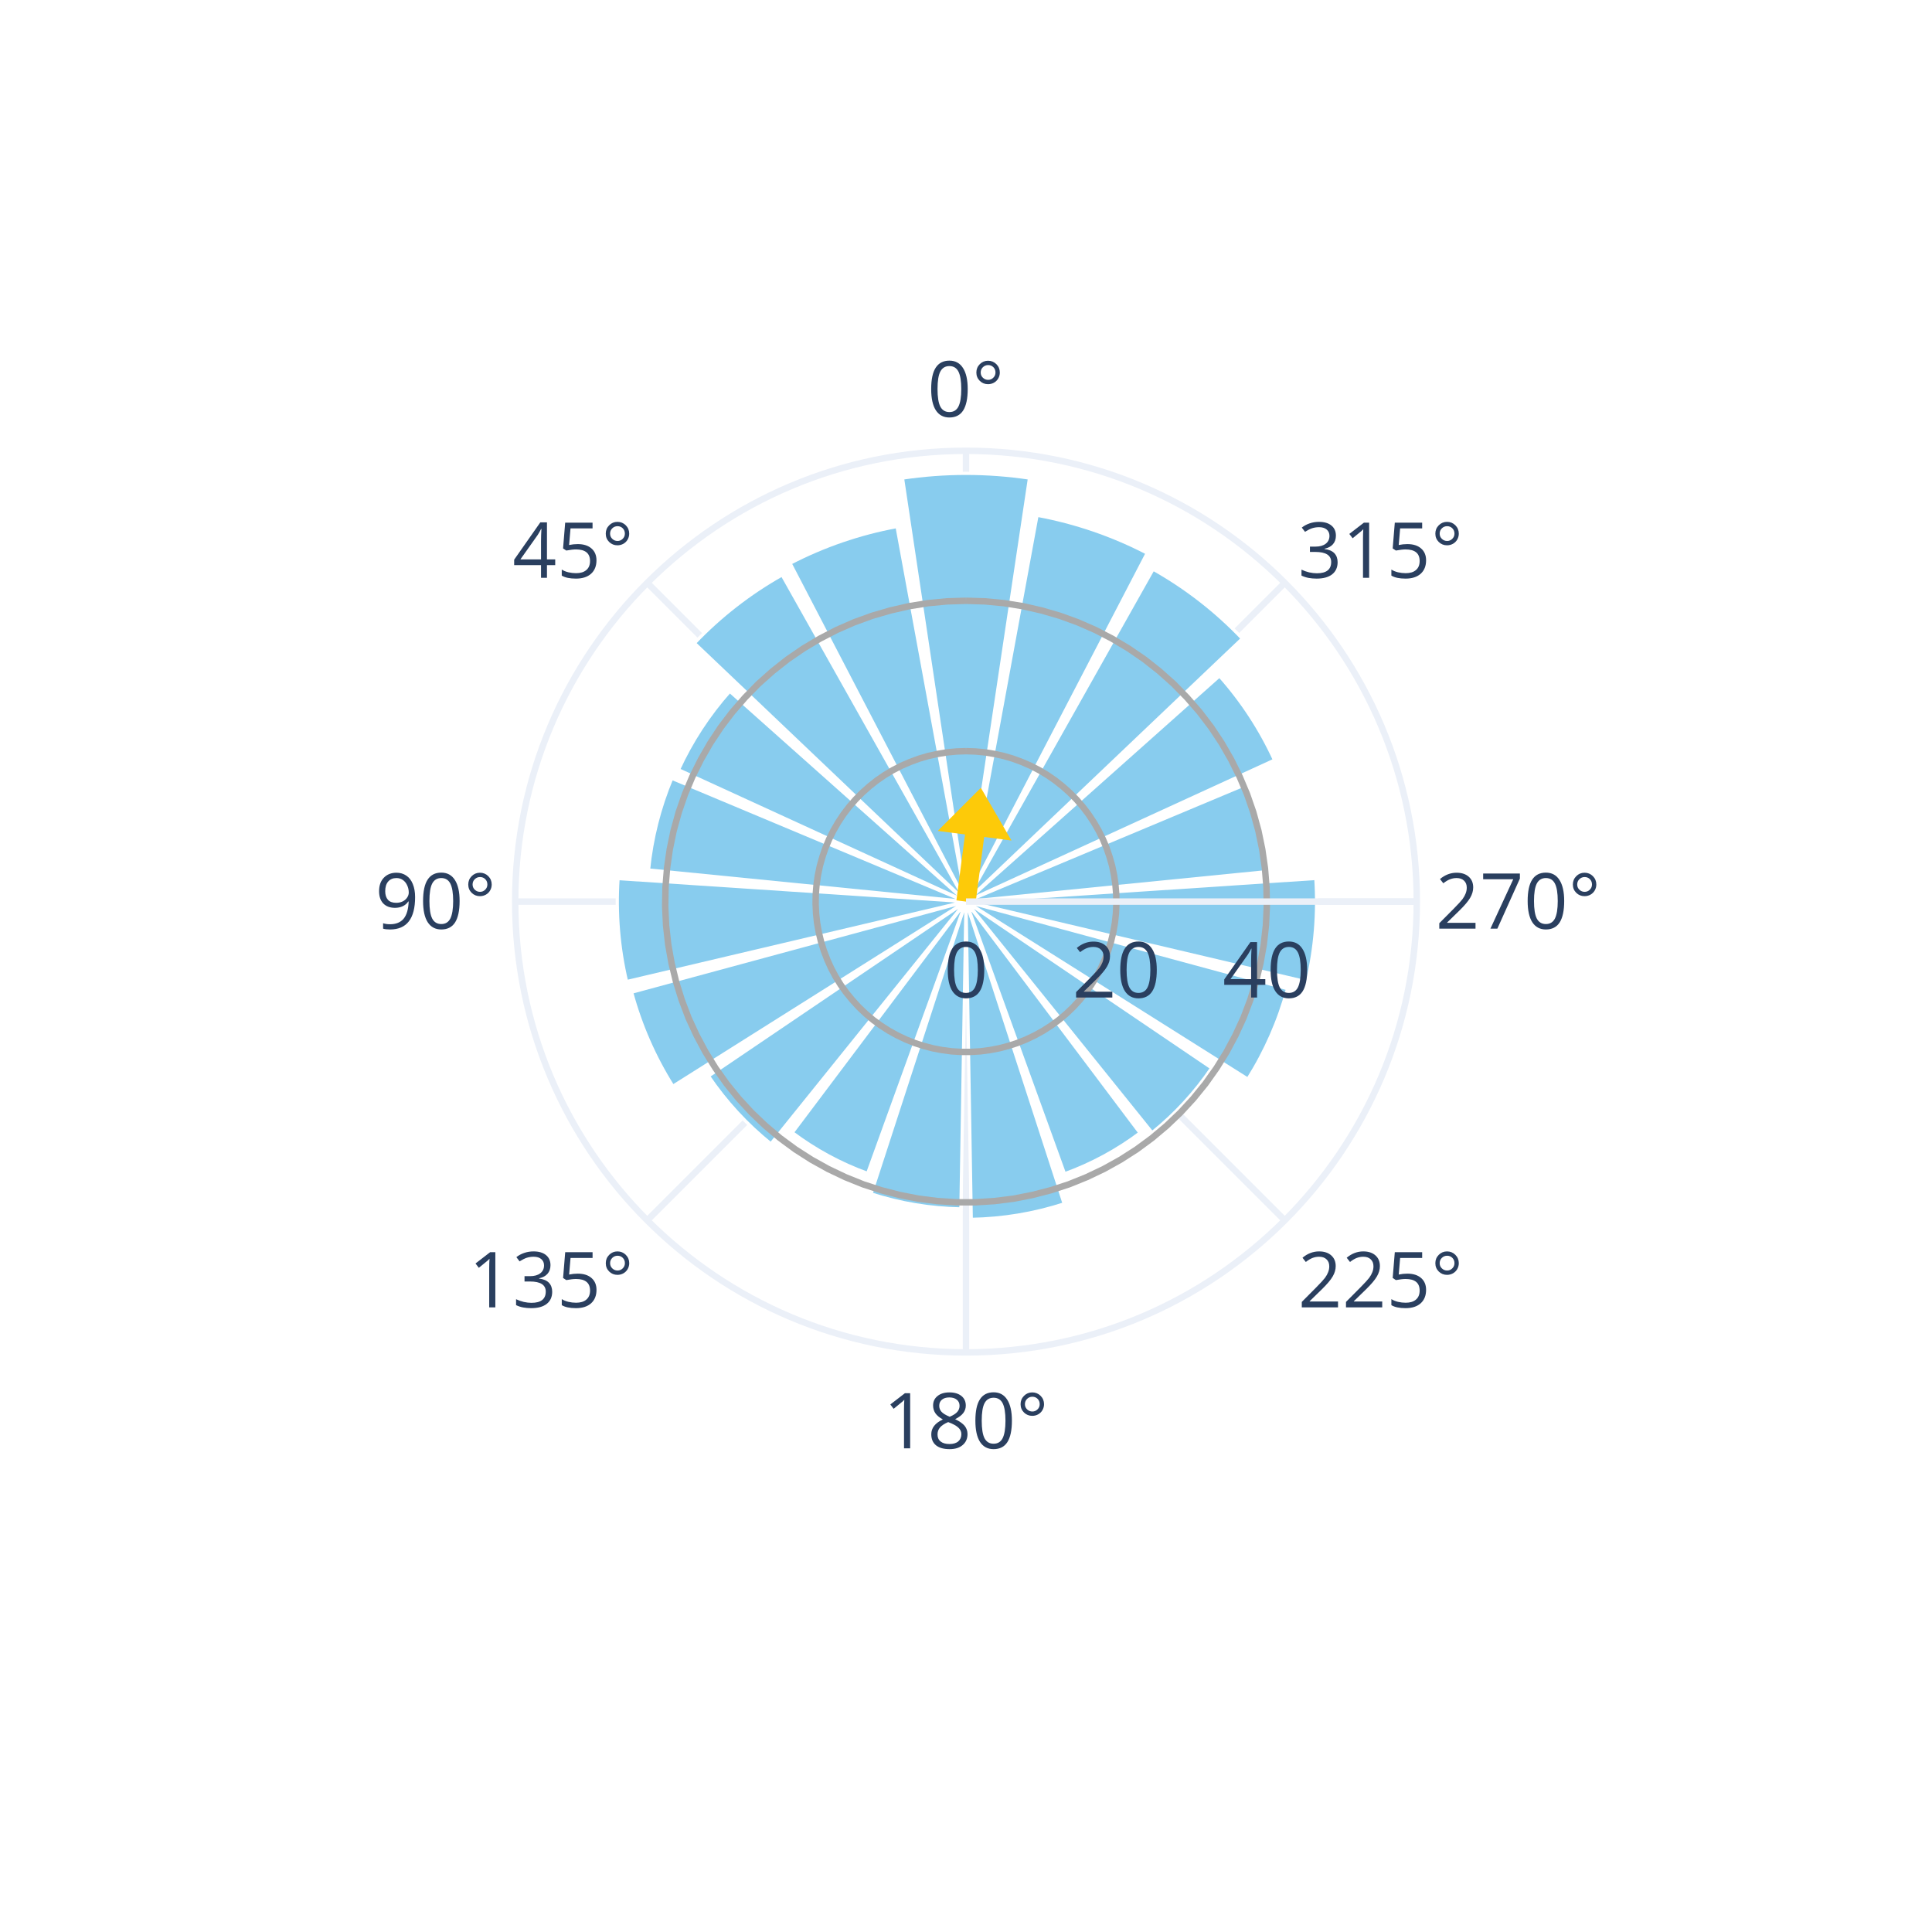
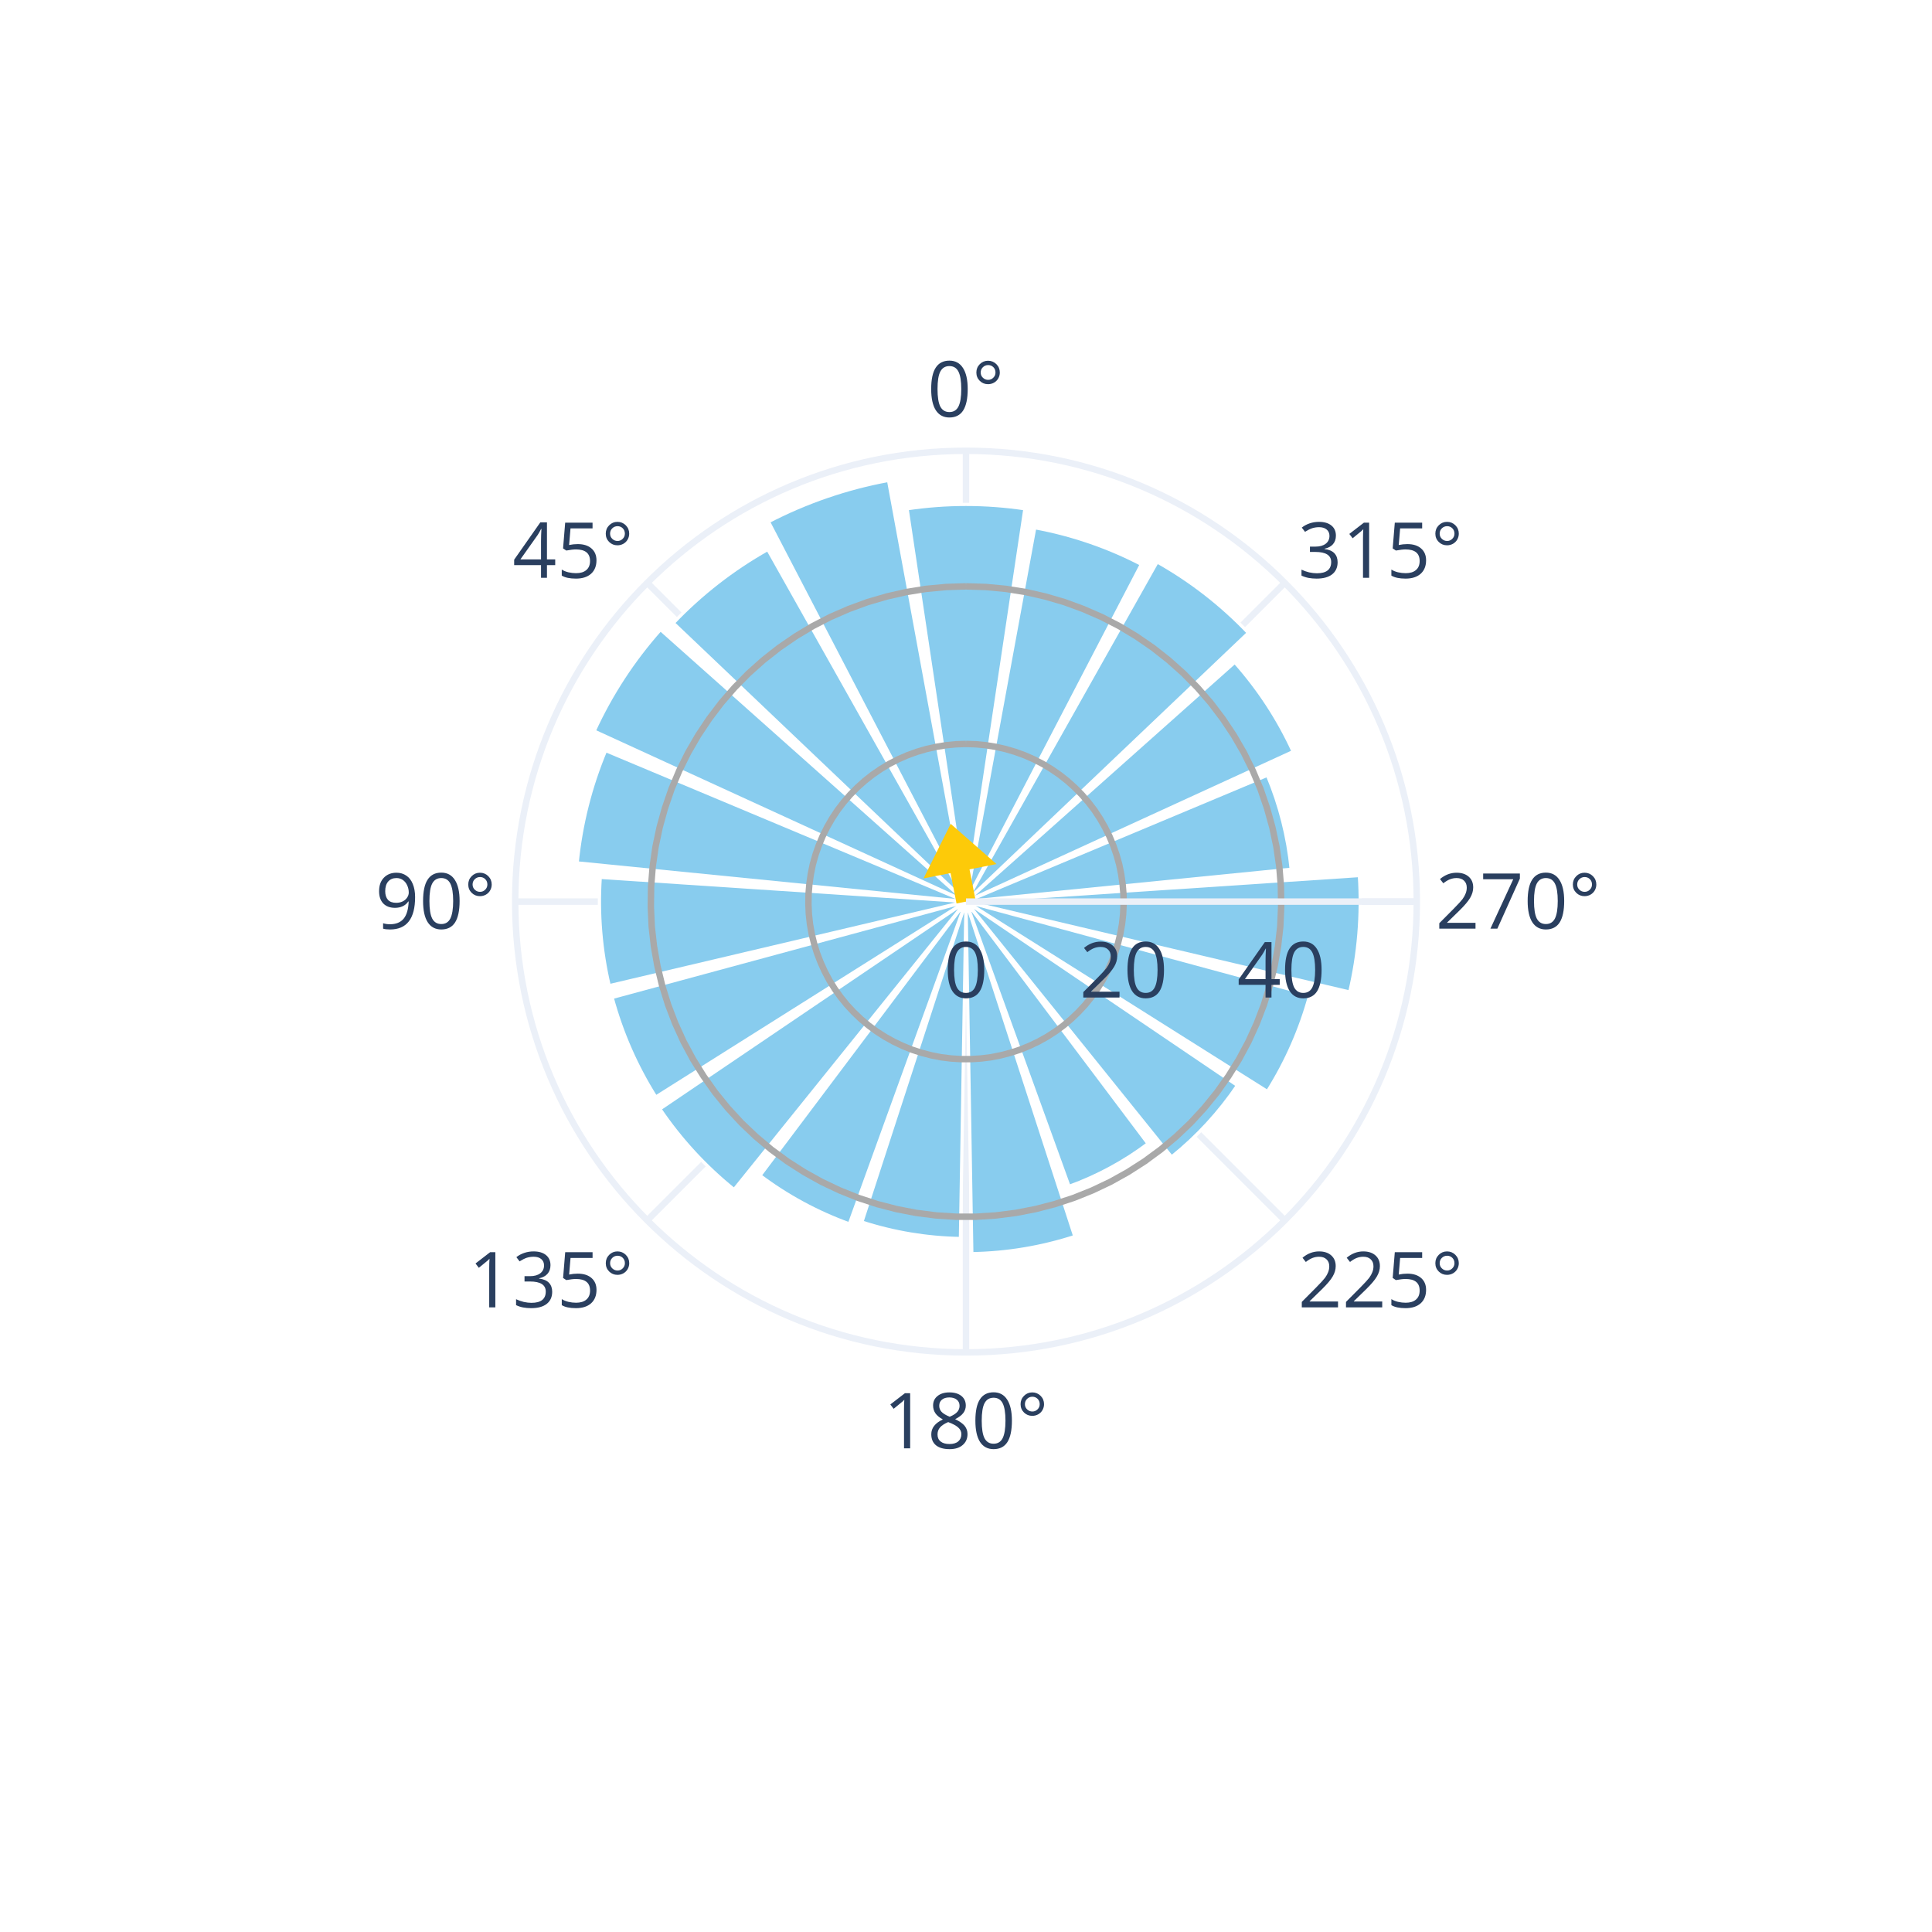
<svg xmlns="http://www.w3.org/2000/svg" class="main-svg" width="300" height="300" style="" viewBox="0 0 300 300">
  <rect x="0" y="0" width="300" height="300" style="fill: rgb(255, 255, 255); fill-opacity: 1;" />
-   <defs id="defs-cceb33">
+   <defs id="defs-6087e6">
    <g class="clips">
-       <clipPath id="clipcceb33polar-for-traces">
+       <clipPath id="clip6087e6polar-for-traces">
        <path d="M70,0A70,70 0,1,0 -70,-8.572527594031473e-15A70,70 0,1,0 70,1.7145055188062946e-14Z" transform="translate(70,70)" />
      </clipPath>
    </g>
    <g class="gradients" />
    <g class="patterns" />
  </defs>
  <g class="bglayer" />
  <g class="layer-below">
    <g class="imagelayer" />
    <g class="shapelayer" />
  </g>
  <g class="cartesianlayer" />
  <g class="polarlayer">
    <g class="polar">
      <g class="polarsublayer draglayer" />
      <g class="polarsublayer plotbg">
        <path d="M70,0A70,70 0,1,0 -70,-8.572527594031473e-15A70,70 0,1,0 70,1.7145055188062946e-14Z" transform="translate(150,140)" style="fill: rgb(255, 255, 255); fill-opacity: 1;" />
      </g>
      <g class="polarsublayer backplot">
        <g class="maplayer" />
      </g>
      <g class="polarsublayer angular-grid" style="fill: none;">
        <path class="angularaxisgrid" d="M150,140L150,70" style="stroke: rgb(235, 240, 248); stroke-opacity: 1; stroke-width: 1px;" />
        <path class="angularaxisgrid" d="M150,140L100.503,90.503" style="stroke: rgb(235, 240, 248); stroke-opacity: 1; stroke-width: 1px;" />
        <path class="angularaxisgrid" d="M150,140L80,140" style="stroke: rgb(235, 240, 248); stroke-opacity: 1; stroke-width: 1px;" />
        <path class="angularaxisgrid" d="M150,140L100.503,189.497" style="stroke: rgb(235, 240, 248); stroke-opacity: 1; stroke-width: 1px;" />
        <path class="angularaxisgrid" d="M150,140L150,210" style="stroke: rgb(235, 240, 248); stroke-opacity: 1; stroke-width: 1px;" />
        <path class="angularaxisgrid" d="M150,140L199.497,189.497" style="stroke: rgb(235, 240, 248); stroke-opacity: 1; stroke-width: 1px;" />
        <path class="angularaxisgrid" d="M150,140L220,140" style="stroke: rgb(235, 240, 248); stroke-opacity: 1; stroke-width: 1px;" />
        <path class="angularaxisgrid" d="M150,140L199.497,90.503" style="stroke: rgb(235, 240, 248); stroke-opacity: 1; stroke-width: 1px;" />
      </g>
      <g class="polarsublayer radial-grid" display="none" style="fill: none;" />
      <g class="polarsublayer frontplot" transform="translate(80,70)">
        <g class="barlayer">
-           <g class="trace bars" clip-path="url(#clipcceb33polar-for-traces)" style="opacity: 1;">
+           <g class="trace bars" clip-path="url(#clip6087e6polar-for-traces)" style="opacity: 1;">
            <g class="points">
              <g class="point" style="vector-effect: none; stroke-miterlimit: 2;">
-                 <path d="M70,70L117.909,48.033A52.705,52.705 0,0,0 109.361,34.95L70,70A0,0 0,0,1 70,70Z" style="opacity: 1; stroke-width: 0.5px; fill: rgb(136, 204, 238); fill-opacity: 1; stroke: rgb(255, 255, 255); stroke-opacity: 1;" />
-               </g>
-               <g class="point" style="vector-effect: none; stroke-miterlimit: 2;">
-                 <path d="M70,70L70.816,119.343A49.35,49.35 0,0,0 85.25,116.934L70,70A0,0 0,0,1 70,70Z" style="opacity: 1; stroke-width: 0.5px; fill: rgb(136, 204, 238); fill-opacity: 1; stroke: rgb(255, 255, 255); stroke-opacity: 1;" />
-               </g>
-               <g class="point" style="vector-effect: none; stroke-miterlimit: 2;">
-                 <path d="M70,70L18.074,84.067A53.798,53.798 0,0,0 24.482,98.676L70,70A0,0 0,0,1 70,70Z" style="opacity: 1; stroke-width: 0.5px; fill: rgb(136, 204, 238); fill-opacity: 1; stroke: rgb(255, 255, 255); stroke-opacity: 1;" />
-               </g>
-               <g class="point" style="vector-effect: none; stroke-miterlimit: 2;">
-                 <path d="M70,70L122.99,82.49A54.442,54.442 0,0,0 124.323,66.402L70,70A0,0 0,0,1 70,70Z" style="opacity: 1; stroke-width: 0.5px; fill: rgb(136, 204, 238); fill-opacity: 1; stroke: rgb(255, 255, 255); stroke-opacity: 1;" />
-               </g>
-               <g class="point" style="vector-effect: none; stroke-miterlimit: 2;">
-                 <path d="M70,70L55.252,115.389A47.725,47.725 0,0,0 69.211,117.719L70,70A0,0 0,0,1 70,70Z" style="opacity: 1; stroke-width: 0.5px; fill: rgb(136, 204, 238); fill-opacity: 1; stroke: rgb(255, 255, 255); stroke-opacity: 1;" />
-               </g>
-               <g class="point" style="vector-effect: none; stroke-miterlimit: 2;">
-                 <path d="M70,70L112.916,29.162A59.241,59.241 0,0,0 99.053,18.373L70,70A0,0 0,0,1 70,70Z" style="opacity: 1; stroke-width: 0.5px; fill: rgb(136, 204, 238); fill-opacity: 1; stroke: rgb(255, 255, 255); stroke-opacity: 1;" />
-               </g>
-               <g class="point" style="vector-effect: none; stroke-miterlimit: 2;">
-                 <path d="M70,70L41.45,19.267A58.215,58.215 0,0,0 27.828,29.869L70,70A0,0 0,0,1 70,70Z" style="opacity: 1; stroke-width: 0.5px; fill: rgb(136, 204, 238); fill-opacity: 1; stroke: rgb(255, 255, 255); stroke-opacity: 1;" />
-               </g>
-               <g class="point" style="vector-effect: none; stroke-miterlimit: 2;">
-                 <path d="M70,70L79.86,4.235A66.5,66.5 0,0,0 60.14,4.235L70,70A0,0 0,0,1 70,70Z" style="opacity: 1; stroke-width: 0.5px; fill: rgb(136, 204, 238); fill-opacity: 1; stroke: rgb(255, 255, 255); stroke-opacity: 1;" />
-               </g>
-               <g class="point" style="vector-effect: none; stroke-miterlimit: 2;">
-                 <path d="M70,70L43.02,105.872A44.885,44.885 0,0,0 54.726,112.207L70,70A0,0 0,0,1 70,70Z" style="opacity: 1; stroke-width: 0.5px; fill: rgb(136, 204, 238); fill-opacity: 1; stroke: rgb(255, 255, 255); stroke-opacity: 1;" />
-               </g>
-               <g class="point" style="vector-effect: none; stroke-miterlimit: 2;">
-                 <path d="M70,70L113.771,97.575A51.733,51.733 0,0,0 119.933,83.527L70,70A0,0 0,0,1 70,70Z" style="opacity: 1; stroke-width: 0.5px; fill: rgb(136, 204, 238); fill-opacity: 1; stroke: rgb(255, 255, 255); stroke-opacity: 1;" />
-               </g>
-               <g class="point" style="vector-effect: none; stroke-miterlimit: 2;">
-                 <path d="M70,70L15.969,66.421A54.15,54.15 0,0,0 17.295,82.423L70,70A0,0 0,0,1 70,70Z" style="opacity: 1; stroke-width: 0.5px; fill: rgb(136, 204, 238); fill-opacity: 1; stroke: rgb(255, 255, 255); stroke-opacity: 1;" />
-               </g>
-               <g class="point" style="vector-effect: none; stroke-miterlimit: 2;">
-                 <path d="M70,70L33.318,37.336A49.117,49.117 0,0,0 25.352,49.529L70,70A0,0 0,0,1 70,70Z" style="opacity: 1; stroke-width: 0.5px; fill: rgb(136, 204, 238); fill-opacity: 1; stroke: rgb(255, 255, 255); stroke-opacity: 1;" />
-               </g>
-               <g class="point" style="vector-effect: none; stroke-miterlimit: 2;">
-                 <path d="M70,70L30.002,97.086A48.306,48.306 0,0,0 39.704,107.624L70,70A0,0 0,0,1 70,70Z" style="opacity: 1; stroke-width: 0.5px; fill: rgb(136, 204, 238); fill-opacity: 1; stroke: rgb(255, 255, 255); stroke-opacity: 1;" />
-               </g>
-               <g class="point" style="vector-effect: none; stroke-miterlimit: 2;">
-                 <path d="M70,70L98.896,105.885A46.073,46.073 0,0,0 108.148,95.834L70,70A0,0 0,0,1 70,70Z" style="opacity: 1; stroke-width: 0.5px; fill: rgb(136, 204, 238); fill-opacity: 1; stroke: rgb(255, 255, 255); stroke-opacity: 1;" />
-               </g>
-               <g class="point" style="vector-effect: none; stroke-miterlimit: 2;">
-                 <path d="M70,70L59.288,11.756A59.221,59.221 0,0,0 42.679,17.458L70,70A0,0 0,0,1 70,70Z" style="opacity: 1; stroke-width: 0.5px; fill: rgb(136, 204, 238); fill-opacity: 1; stroke: rgb(255, 255, 255); stroke-opacity: 1;" />
-               </g>
-               <g class="point" style="vector-effect: none; stroke-miterlimit: 2;">
-                 <path d="M70,70L116.687,65.353A46.918,46.918 0,0,0 113.272,51.866L70,70A0,0 0,0,1 70,70Z" style="opacity: 1; stroke-width: 0.5px; fill: rgb(136, 204, 238); fill-opacity: 1; stroke: rgb(255, 255, 255); stroke-opacity: 1;" />
-               </g>
-               <g class="point" style="vector-effect: none; stroke-miterlimit: 2;">
-                 <path d="M70,70L98.141,15.882A60.997,60.997 0,0,0 81.033,10.009L70,70A0,0 0,0,1 70,70Z" style="opacity: 1; stroke-width: 0.5px; fill: rgb(136, 204, 238); fill-opacity: 1; stroke: rgb(255, 255, 255); stroke-opacity: 1;" />
-               </g>
-               <g class="point" style="vector-effect: none; stroke-miterlimit: 2;">
-                 <path d="M70,70L85.297,112.269A44.951,44.951 0,0,0 97.019,105.925L70,70A0,0 0,0,1 70,70Z" style="opacity: 1; stroke-width: 0.5px; fill: rgb(136, 204, 238); fill-opacity: 1; stroke: rgb(255, 255, 255); stroke-opacity: 1;" />
-               </g>
-               <g class="point" style="vector-effect: none; stroke-miterlimit: 2;">
-                 <path d="M70,70L24.307,50.852A49.543,49.543 0,0,0 20.701,65.093L70,70A0,0 0,0,1 70,70Z" style="opacity: 1; stroke-width: 0.5px; fill: rgb(136, 204, 238); fill-opacity: 1; stroke: rgb(255, 255, 255); stroke-opacity: 1;" />
+                 <path d="M70,70L120.801,46.707A55.887,55.887 0,0,0 111.737,32.834L70,70A0,0 0,0,1 70,70Z" style="opacity: 1; stroke-width: 0.5px; fill: rgb(136, 204, 238); fill-opacity: 1; stroke: rgb(255, 255, 255); stroke-opacity: 1;" />
+               </g>
+               <g class="point" style="vector-effect: none; stroke-miterlimit: 2;">
+                 <path d="M70,70L70.904,124.67A54.678,54.678 0,0,0 86.896,122.002L70,70A0,0 0,0,1 70,70Z" style="opacity: 1; stroke-width: 0.5px; fill: rgb(136, 204, 238); fill-opacity: 1; stroke: rgb(255, 255, 255); stroke-opacity: 1;" />
+               </g>
+               <g class="point" style="vector-effect: none; stroke-miterlimit: 2;">
+                 <path d="M70,70L15.05,84.886A56.931,56.931 0,0,0 21.831,100.346L70,70A0,0 0,0,1 70,70Z" style="opacity: 1; stroke-width: 0.5px; fill: rgb(136, 204, 238); fill-opacity: 1; stroke: rgb(255, 255, 255); stroke-opacity: 1;" />
+               </g>
+               <g class="point" style="vector-effect: none; stroke-miterlimit: 2;">
+                 <path d="M70,70L129.583,84.044A61.216,61.216 0,0,0 131.082,65.954L70,70A0,0 0,0,1 70,70Z" style="opacity: 1; stroke-width: 0.5px; fill: rgb(136, 204, 238); fill-opacity: 1; stroke: rgb(255, 255, 255); stroke-opacity: 1;" />
+               </g>
+               <g class="point" style="vector-effect: none; stroke-miterlimit: 2;">
+                 <path d="M70,70L53.831,119.762A52.323,52.323 0,0,0 69.135,122.316L70,70A0,0 0,0,1 70,70Z" style="opacity: 1; stroke-width: 0.5px; fill: rgb(136, 204, 238); fill-opacity: 1; stroke: rgb(255, 255, 255); stroke-opacity: 1;" />
+               </g>
+               <g class="point" style="vector-effect: none; stroke-miterlimit: 2;">
+                 <path d="M70,70L113.848,28.275A60.528,60.528 0,0,0 99.685,17.251L70,70A0,0 0,0,1 70,70Z" style="opacity: 1; stroke-width: 0.5px; fill: rgb(136, 204, 238); fill-opacity: 1; stroke: rgb(255, 255, 255); stroke-opacity: 1;" />
+               </g>
+               <g class="point" style="vector-effect: none; stroke-miterlimit: 2;">
+                 <path d="M70,70L39.228,15.319A62.745,62.745 0,0,0 24.546,26.746L70,70A0,0 0,0,1 70,70Z" style="opacity: 1; stroke-width: 0.5px; fill: rgb(136, 204, 238); fill-opacity: 1; stroke: rgb(255, 255, 255); stroke-opacity: 1;" />
+               </g>
+               <g class="point" style="vector-effect: none; stroke-miterlimit: 2;">
+                 <path d="M70,70L79.145,9.003A61.679,61.679 0,0,0 60.855,9.003L70,70A0,0 0,0,1 70,70Z" style="opacity: 1; stroke-width: 0.5px; fill: rgb(136, 204, 238); fill-opacity: 1; stroke: rgb(255, 255, 255); stroke-opacity: 1;" />
+               </g>
+               <g class="point" style="vector-effect: none; stroke-miterlimit: 2;">
+                 <path d="M70,70L116.811,99.49A55.325,55.325 0,0,0 123.401,84.466L70,70A0,0 0,0,1 70,70Z" style="opacity: 1; stroke-width: 0.5px; fill: rgb(136, 204, 238); fill-opacity: 1; stroke: rgb(255, 255, 255); stroke-opacity: 1;" />
+               </g>
+               <g class="point" style="vector-effect: none; stroke-miterlimit: 2;">
+                 <path d="M70,70L38.01,112.534A53.221,53.221 0,0,0 51.889,120.045L70,70A0,0 0,0,1 70,70Z" style="opacity: 1; stroke-width: 0.5px; fill: rgb(136, 204, 238); fill-opacity: 1; stroke: rgb(255, 255, 255); stroke-opacity: 1;" />
+               </g>
+               <g class="point" style="vector-effect: none; stroke-miterlimit: 2;">
+                 <path d="M70,70L13.206,66.238A56.919,56.919 0,0,0 14.6,83.058L70,70A0,0 0,0,1 70,70Z" style="opacity: 1; stroke-width: 0.5px; fill: rgb(136, 204, 238); fill-opacity: 1; stroke: rgb(255, 255, 255); stroke-opacity: 1;" />
+               </g>
+               <g class="point" style="vector-effect: none; stroke-miterlimit: 2;">
+                 <path d="M70,70L22.561,27.757A63.521,63.521 0,0,0 12.259,43.526L70,70A0,0 0,0,1 70,70Z" style="opacity: 1; stroke-width: 0.5px; fill: rgb(136, 204, 238); fill-opacity: 1; stroke: rgb(255, 255, 255); stroke-opacity: 1;" />
+               </g>
+               <g class="point" style="vector-effect: none; stroke-miterlimit: 2;">
+                 <path d="M70,70L22.461,102.193A57.414,57.414 0,0,0 33.991,114.718L70,70A0,0 0,0,1 70,70Z" style="opacity: 1; stroke-width: 0.5px; fill: rgb(136, 204, 238); fill-opacity: 1; stroke: rgb(255, 255, 255); stroke-opacity: 1;" />
+               </g>
+               <g class="point" style="vector-effect: none; stroke-miterlimit: 2;">
+                 <path d="M70,70L101.927,109.65A50.907,50.907 0,0,0 112.151,98.544L70,70A0,0 0,0,1 70,70Z" style="opacity: 1; stroke-width: 0.5px; fill: rgb(136, 204, 238); fill-opacity: 1; stroke: rgb(255, 255, 255); stroke-opacity: 1;" />
+               </g>
+               <g class="point" style="vector-effect: none; stroke-miterlimit: 2;">
+                 <path d="M70,70L120.495,64.974A50.745,50.745 0,0,0 116.801,50.387L70,70A0,0 0,0,1 70,70Z" style="opacity: 1; stroke-width: 0.5px; fill: rgb(136, 204, 238); fill-opacity: 1; stroke: rgb(255, 255, 255); stroke-opacity: 1;" />
+               </g>
+               <g class="point" style="vector-effect: none; stroke-miterlimit: 2;">
+                 <path d="M70,70L57.971,4.597A66.5,66.5 0,0,0 39.321,11L70,70A0,0 0,0,1 70,70Z" style="opacity: 1; stroke-width: 0.5px; fill: rgb(136, 204, 238); fill-opacity: 1; stroke: rgb(255, 255, 255); stroke-opacity: 1;" />
+               </g>
+               <g class="point" style="vector-effect: none; stroke-miterlimit: 2;">
+                 <path d="M70,70L97.234,17.626A59.032,59.032 0,0,0 80.678,11.942L70,70A0,0 0,0,1 70,70Z" style="opacity: 1; stroke-width: 0.5px; fill: rgb(136, 204, 238); fill-opacity: 1; stroke: rgb(255, 255, 255); stroke-opacity: 1;" />
+               </g>
+               <g class="point" style="vector-effect: none; stroke-miterlimit: 2;">
+                 <path d="M70,70L86.003,114.221A47.027,47.027 0,0,0 98.267,107.584L70,70A0,0 0,0,1 70,70Z" style="opacity: 1; stroke-width: 0.5px; fill: rgb(136, 204, 238); fill-opacity: 1; stroke: rgb(255, 255, 255); stroke-opacity: 1;" />
+               </g>
+               <g class="point" style="vector-effect: none; stroke-miterlimit: 2;">
+                 <path d="M70,70L14.037,46.548A60.678,60.678 0,0,0 9.621,63.99L70,70A0,0 0,0,1 70,70Z" style="opacity: 1; stroke-width: 0.5px; fill: rgb(136, 204, 238); fill-opacity: 1; stroke: rgb(255, 255, 255); stroke-opacity: 1;" />
              </g>
            </g>
          </g>
        </g>
        <g class="scatterlayer">
-           <g class="trace scatter trace080f2b" style="stroke-miterlimit: 2; opacity: 1;">
-             <g class="fills" clip-path="url(#clipcceb33polar-for-traces)" />
-             <g class="errorbars" />
-             <g class="lines">
-               <path class="js-line" d="M70,70L71.66,57.29" clip-path="url(#clipcceb33polar-for-traces)" style="vector-effect: none; fill: none; stroke: rgb(253, 202, 9); stroke-opacity: 1; stroke-width: 3px; opacity: 1;" />
-             </g>
-             <g class="points" clip-path="url(#clipcceb33polar-for-traces)" />
-             <g class="text" clip-path="url(#clipcceb33polar-for-traces)" />
-           </g>
-           <g class="trace scatter trace46a496" style="stroke-miterlimit: 2; opacity: 1;">
-             <g class="fills" clip-path="url(#clipcceb33polar-for-traces)" />
+           <g class="trace scatter trace25aa2a" style="stroke-miterlimit: 2; opacity: 1;">
+             <g class="fills" clip-path="url(#clip6087e6polar-for-traces)" />
+             <g class="errorbars" />
+             <g class="lines">
+               <path class="js-line" d="M70,70L68.59,62.83" clip-path="url(#clip6087e6polar-for-traces)" style="vector-effect: none; fill: none; stroke: rgb(253, 202, 9); stroke-opacity: 1; stroke-width: 3px; opacity: 1;" />
+             </g>
+             <g class="points" clip-path="url(#clip6087e6polar-for-traces)" />
+             <g class="text" clip-path="url(#clip6087e6polar-for-traces)" />
+           </g>
+           <g class="trace scatter trace4d5aef" style="stroke-miterlimit: 2; opacity: 1;">
+             <g class="fills" clip-path="url(#clip6087e6polar-for-traces)" />
            <g class="errorbars" />
            <g class="lines" />
            <g class="points">
              <path class="point" transform="translate(70,70)" d="M0,0Z" style="opacity: 1; stroke-width: 0px; fill: rgb(253, 202, 9); fill-opacity: 1;" />
-               <path class="point" transform="translate(71.66,57.29)" d="M-6.045,1.732L5.398,3.226L0.648,-4.958Z" style="opacity: 1; stroke-width: 0px; fill: rgb(253, 202, 9); fill-opacity: 1;" />
+               <path class="point" transform="translate(68.59,62.83)" d="M-5.179,3.566L6.144,1.34L-0.965,-4.906Z" style="opacity: 1; stroke-width: 0px; fill: rgb(253, 202, 9); fill-opacity: 1;" />
            </g>
            <g class="text" />
          </g>
-           <g class="trace scatter tracef1f584" style="stroke-miterlimit: 2; opacity: 1;">
-             <g class="fills" clip-path="url(#clipcceb33polar-for-traces)" />
-             <g class="errorbars" />
-             <g class="lines">
-               <path class="js-line" d="M70,70L70,70L70,70L70,70L70,70L70,70L70,70L70,70L70,70L70,70L70,70L70,70L70,70L70,70L70,70L70,70L70,70L70,70L70,70L70,70L70,70L70,70L70,70L70,70L70,70L70,70L70,70L70,70L70,70L70,70L70,70L70,70L70,70L70,70L70,70L70,70L70,70L70,70L70,70L70,70L70,70L70,70L70,70L70,70L70,70L70,70L70,70L70,70L70,70L70,70L70,70L70,70L70,70L70,70L70,70L70,70L70,70L70,70L70,70L70,70L70,70L70,70L70,70L70,70L70,70L70,70L70,70L70,70L70,70L70,70L70,70L70,70L70,70L70,70L70,70L70,70L70,70L70,70L70,70L70,70L70,70L70,70L70,70L70,70L70,70L70,70L70,70L70,70L70,70L70,70L70,70L70,70L70,70L70,70L70,70L70,70L70,70L70,70L70,70L70,70" clip-path="url(#clipcceb33polar-for-traces)" style="vector-effect: none; fill: none; stroke: rgb(169, 169, 169); stroke-opacity: 1; stroke-width: 1px; opacity: 1;" />
-             </g>
-             <g class="points" clip-path="url(#clipcceb33polar-for-traces)" />
-             <g class="text" clip-path="url(#clipcceb33polar-for-traces)" />
-           </g>
-           <g class="trace scatter trace8b1716" style="stroke-miterlimit: 2; opacity: 1;">
-             <g class="fills" clip-path="url(#clipcceb33polar-for-traces)" />
-             <g class="errorbars" />
-             <g class="lines">
-               <path class="js-line" d="M70,46.64L68.52,46.69L67.04,46.83L65.58,47.07L64.13,47.39L62.71,47.81L61.32,48.32L59.96,48.91L58.64,49.59L57.37,50.35L56.15,51.19L54.99,52.11L53.88,53.1L52.84,54.15L51.87,55.27L50.97,56.45L50.15,57.69L49.41,58.97L48.75,60.3L48.18,61.66L47.7,63.07L47.3,64.49L47,65.94L46.79,67.41L46.67,68.89L46.65,70.37L46.72,71.85L46.88,73.32L47.14,74.78L47.49,76.22L47.93,77.64L48.46,79.02L49.07,80.37L49.77,81.68L50.55,82.94L51.41,84.14L52.35,85.29L53.35,86.38L54.43,87.41L55.56,88.36L56.76,89.24L58,90.04L59.3,90.76L60.64,91.4L62.01,91.95L63.42,92.41L64.85,92.78L66.31,93.06L67.78,93.25L69.26,93.34L70.74,93.34L72.22,93.25L73.69,93.06L75.15,92.78L76.58,92.41L77.99,91.95L79.36,91.4L80.7,90.76L82,90.04L83.24,89.24L84.44,88.36L85.57,87.41L86.65,86.38L87.65,85.29L88.59,84.14L89.45,82.94L90.23,81.68L90.93,80.37L91.54,79.02L92.07,77.64L92.51,76.22L92.86,74.78L93.12,73.32L93.28,71.85L93.35,70.37L93.33,68.89L93.21,67.41L93,65.94L92.7,64.49L92.3,63.07L91.82,61.66L91.25,60.3L90.59,58.97L89.85,57.69L89.03,56.45L88.13,55.27L87.16,54.15L86.12,53.1L85.01,52.11L83.85,51.19L82.63,50.35L81.36,49.59L80.04,48.91L78.68,48.32L77.29,47.81L75.87,47.39L74.42,47.07L72.96,46.83L71.48,46.69L70,46.64" clip-path="url(#clipcceb33polar-for-traces)" style="vector-effect: none; fill: none; stroke: rgb(169, 169, 169); stroke-opacity: 1; stroke-width: 1px; opacity: 1;" />
-             </g>
-             <g class="points" clip-path="url(#clipcceb33polar-for-traces)" />
-             <g class="text" clip-path="url(#clipcceb33polar-for-traces)" />
-           </g>
-           <g class="trace scatter trace7232e9" style="stroke-miterlimit: 2; opacity: 1;">
-             <g class="fills" clip-path="url(#clipcceb33polar-for-traces)" />
-             <g class="errorbars" />
-             <g class="lines">
-               <path class="js-line" d="M70,23.29L67.04,23.38L64.09,23.66L61.16,24.13L58.27,24.79L55.42,25.62L52.64,26.63L49.92,27.82L47.29,29.18L44.75,30.7L42.3,32.38L39.97,34.22L37.76,36.19L35.69,38.31L33.74,40.55L31.95,42.9L30.31,45.37L28.83,47.94L27.51,50.6L26.36,53.33L25.39,56.13L24.6,58.99L24,61.89L23.58,64.82L23.34,67.78L23.29,70.74L23.43,73.7L23.76,76.65L24.28,79.57L24.98,82.45L25.86,85.28L26.91,88.05L28.15,90.74L29.55,93.36L31.11,95.87L32.83,98.29L34.7,100.59L36.71,102.77L38.85,104.81L41.12,106.72L43.51,108.48L46.01,110.08L48.6,111.52L51.27,112.79L54.02,113.9L56.84,114.82L59.71,115.56L62.62,116.13L65.56,116.5L68.52,116.69L71.48,116.69L74.44,116.5L77.38,116.13L80.29,115.56L83.16,114.82L85.98,113.9L88.73,112.79L91.4,111.52L93.99,110.08L96.49,108.48L98.88,106.72L101.15,104.81L103.29,102.77L105.3,100.59L107.17,98.29L108.89,95.87L110.45,93.36L111.85,90.74L113.09,88.05L114.14,85.28L115.02,82.45L115.72,79.57L116.24,76.65L116.57,73.7L116.71,70.74L116.66,67.78L116.42,64.82L116,61.89L115.4,58.99L114.61,56.13L113.64,53.33L112.49,50.6L111.17,47.94L109.69,45.37L108.05,42.9L106.26,40.55L104.31,38.31L102.24,36.19L100.03,34.22L97.7,32.38L95.25,30.7L92.71,29.18L90.08,27.82L87.36,26.63L84.58,25.62L81.73,24.79L78.84,24.13L75.91,23.66L72.96,23.38L70,23.29" clip-path="url(#clipcceb33polar-for-traces)" style="vector-effect: none; fill: none; stroke: rgb(169, 169, 169); stroke-opacity: 1; stroke-width: 1px; opacity: 1;" />
-             </g>
-             <g class="points" clip-path="url(#clipcceb33polar-for-traces)" />
-             <g class="text" clip-path="url(#clipcceb33polar-for-traces)" />
+           <g class="trace scatter trace91daba" style="stroke-miterlimit: 2; opacity: 1;">
+             <g class="fills" clip-path="url(#clip6087e6polar-for-traces)" />
+             <g class="errorbars" />
+             <g class="lines">
+               <path class="js-line" d="M70,70L70,70L70,70L70,70L70,70L70,70L70,70L70,70L70,70L70,70L70,70L70,70L70,70L70,70L70,70L70,70L70,70L70,70L70,70L70,70L70,70L70,70L70,70L70,70L70,70L70,70L70,70L70,70L70,70L70,70L70,70L70,70L70,70L70,70L70,70L70,70L70,70L70,70L70,70L70,70L70,70L70,70L70,70L70,70L70,70L70,70L70,70L70,70L70,70L70,70L70,70L70,70L70,70L70,70L70,70L70,70L70,70L70,70L70,70L70,70L70,70L70,70L70,70L70,70L70,70L70,70L70,70L70,70L70,70L70,70L70,70L70,70L70,70L70,70L70,70L70,70L70,70L70,70L70,70L70,70L70,70L70,70L70,70L70,70L70,70L70,70L70,70L70,70L70,70L70,70L70,70L70,70L70,70L70,70L70,70L70,70L70,70L70,70L70,70L70,70" clip-path="url(#clip6087e6polar-for-traces)" style="vector-effect: none; fill: none; stroke: rgb(169, 169, 169); stroke-opacity: 1; stroke-width: 1px; opacity: 1;" />
+             </g>
+             <g class="points" clip-path="url(#clip6087e6polar-for-traces)" />
+             <g class="text" clip-path="url(#clip6087e6polar-for-traces)" />
+           </g>
+           <g class="trace scatter tracead6bcd" style="stroke-miterlimit: 2; opacity: 1;">
+             <g class="fills" clip-path="url(#clip6087e6polar-for-traces)" />
+             <g class="errorbars" />
+             <g class="lines">
+               <path class="js-line" d="M70,45.52L68.45,45.57L66.9,45.72L65.37,45.97L63.85,46.31L62.36,46.75L60.9,47.28L59.48,47.9L58.1,48.61L56.77,49.41L55.49,50.29L54.27,51.25L53.11,52.29L52.02,53.39L51,54.57L50.06,55.8L49.2,57.1L48.43,58.44L47.74,59.83L47.14,61.27L46.63,62.73L46.21,64.23L45.9,65.75L45.68,67.29L45.55,68.84L45.53,70.39L45.6,71.94L45.77,73.48L46.04,75.01L46.41,76.52L46.87,78.01L47.43,79.46L48.07,80.87L48.8,82.24L49.62,83.56L50.52,84.82L51.5,86.03L52.56,87.17L53.68,88.24L54.87,89.24L56.12,90.16L57.43,91L58.78,91.75L60.19,92.42L61.63,93L63.1,93.48L64.61,93.87L66.13,94.17L67.67,94.36L69.22,94.46L70.78,94.46L72.33,94.36L73.87,94.17L75.39,93.87L76.9,93.48L78.37,93L79.81,92.42L81.22,91.75L82.57,91L83.88,90.16L85.13,89.24L86.32,88.24L87.44,87.17L88.5,86.03L89.48,84.82L90.38,83.56L91.2,82.24L91.93,80.87L92.57,79.46L93.13,78.01L93.59,76.52L93.96,75.01L94.23,73.48L94.4,71.94L94.47,70.39L94.45,68.84L94.32,67.29L94.1,65.75L93.79,64.23L93.37,62.73L92.86,61.27L92.26,59.83L91.57,58.44L90.8,57.1L89.94,55.8L89,54.57L87.98,53.39L86.89,52.29L85.73,51.25L84.51,50.29L83.23,49.41L81.9,48.61L80.52,47.9L79.1,47.28L77.64,46.75L76.15,46.31L74.63,45.97L73.1,45.72L71.55,45.57L70,45.52" clip-path="url(#clip6087e6polar-for-traces)" style="vector-effect: none; fill: none; stroke: rgb(169, 169, 169); stroke-opacity: 1; stroke-width: 1px; opacity: 1;" />
+             </g>
+             <g class="points" clip-path="url(#clip6087e6polar-for-traces)" />
+             <g class="text" clip-path="url(#clip6087e6polar-for-traces)" />
+           </g>
+           <g class="trace scatter trace6dc32e" style="stroke-miterlimit: 2; opacity: 1;">
+             <g class="fills" clip-path="url(#clip6087e6polar-for-traces)" />
+             <g class="errorbars" />
+             <g class="lines">
+               <path class="js-line" d="M70,21.05L66.9,21.15L63.8,21.44L60.74,21.93L57.71,22.62L54.73,23.49L51.81,24.56L48.96,25.8L46.2,27.22L43.54,28.82L40.98,30.58L38.54,32.5L36.22,34.57L34.04,36.79L32.01,39.13L30.13,41.61L28.41,44.19L26.85,46.88L25.47,49.67L24.27,52.53L23.26,55.47L22.43,58.46L21.79,61.5L21.35,64.57L21.1,67.67L21.06,70.78L21.2,73.88L21.55,76.97L22.09,80.03L22.82,83.04L23.74,86.01L24.85,88.91L26.14,91.74L27.61,94.48L29.25,97.11L31.05,99.65L33.01,102.06L35.11,104.34L37.36,106.48L39.74,108.48L42.24,110.32L44.86,112L47.57,113.51L50.37,114.84L53.26,116L56.21,116.97L59.22,117.75L62.27,118.34L65.35,118.73L68.45,118.93L71.55,118.93L74.65,118.73L77.73,118.34L80.78,117.75L83.79,116.97L86.74,116L89.63,114.84L92.43,113.51L95.14,112L97.76,110.32L100.26,108.48L102.64,106.48L104.89,104.34L106.99,102.06L108.95,99.65L110.75,97.11L112.39,94.48L113.86,91.74L115.15,88.91L116.26,86.01L117.18,83.04L117.91,80.03L118.45,76.97L118.8,73.88L118.94,70.78L118.9,67.67L118.65,64.57L118.21,61.5L117.57,58.46L116.74,55.47L115.73,52.53L114.53,49.67L113.15,46.88L111.59,44.19L109.87,41.61L107.99,39.13L105.96,36.79L103.78,34.57L101.46,32.5L99.02,30.58L96.46,28.82L93.8,27.22L91.04,25.8L88.19,24.56L85.27,23.49L82.29,22.62L79.26,21.93L76.2,21.44L73.1,21.15L70,21.05" clip-path="url(#clip6087e6polar-for-traces)" style="vector-effect: none; fill: none; stroke: rgb(169, 169, 169); stroke-opacity: 1; stroke-width: 1px; opacity: 1;" />
+             </g>
+             <g class="points" clip-path="url(#clip6087e6polar-for-traces)" />
+             <g class="text" clip-path="url(#clip6087e6polar-for-traces)" />
          </g>
        </g>
      </g>
      <g class="polarsublayer angular-line">
        <path d="M70,0A70,70 0,1,0 -70,-8.572527594031473e-15A70,70 0,1,0 70,1.7145055188062946e-14Z" transform="translate(150,140)" stroke-width="1" style="fill: none; stroke: rgb(235, 240, 248); stroke-opacity: 1;" />
      </g>
      <g class="polarsublayer radial-line">
        <line x1="0" y1="0" x2="70" y2="0" transform="translate(150,140)" stroke-width="1" style="fill: none; stroke: rgb(235, 240, 248); stroke-opacity: 1;" />
      </g>
      <g class="polarsublayer angular-axis">
        <g class="angularaxistick">
          <text text-anchor="middle" x="1.7757378587636624e-16" y="-5.3" transform="translate(150,70)" style="font-family: 'Open Sans', verdana, arial, sans-serif; font-size: 12px; fill: rgb(42, 63, 95); fill-opacity: 1; white-space: pre;">0°</text>
        </g>
        <g class="angularaxistick">
          <text text-anchor="end" x="-2.051" y="-0.778" transform="translate(100.5025,90.50253)" style="font-family: 'Open Sans', verdana, arial, sans-serif; font-size: 12px; fill: rgb(42, 63, 95); fill-opacity: 1; white-space: pre;">45°</text>
        </g>
        <g class="angularaxistick">
          <text text-anchor="end" x="-2.9" y="4.2" transform="translate(80,140)" style="font-family: 'Open Sans', verdana, arial, sans-serif; font-size: 12px; fill: rgb(42, 63, 95); fill-opacity: 1; white-space: pre;">90°</text>
        </g>
        <g class="angularaxistick">
          <text text-anchor="end" x="-2.051" y="13.506" transform="translate(100.5025,189.4975)" style="font-family: 'Open Sans', verdana, arial, sans-serif; font-size: 12px; fill: rgb(42, 63, 95); fill-opacity: 1; white-space: pre;">135°</text>
        </g>
        <g class="angularaxistick">
          <text text-anchor="middle" x="-5.327213576290987e-16" y="14.9" transform="translate(150,210)" style="font-family: 'Open Sans', verdana, arial, sans-serif; font-size: 12px; fill: rgb(42, 63, 95); fill-opacity: 1; white-space: pre;">180°</text>
        </g>
        <g class="angularaxistick">
          <text text-anchor="start" x="2.051" y="13.506" transform="translate(199.4975,189.4975)" style="font-family: 'Open Sans', verdana, arial, sans-serif; font-size: 12px; fill: rgb(42, 63, 95); fill-opacity: 1; white-space: pre;">225°</text>
        </g>
        <g class="angularaxistick">
          <text text-anchor="start" x="2.9" y="4.2" transform="translate(220,140)" style="font-family: 'Open Sans', verdana, arial, sans-serif; font-size: 12px; fill: rgb(42, 63, 95); fill-opacity: 1; white-space: pre;">270°</text>
        </g>
        <g class="angularaxistick">
          <text text-anchor="start" x="2.051" y="-0.778" transform="translate(199.4975,90.50253)" style="font-family: 'Open Sans', verdana, arial, sans-serif; font-size: 12px; fill: rgb(42, 63, 95); fill-opacity: 1; white-space: pre;">315°</text>
        </g>
      </g>
      <g class="polarsublayer radial-axis" transform="translate(150,140)">
        <g class="xtick">
          <text text-anchor="middle" x="0" y="14.9" transform="" style="font-family: 'Open Sans', verdana, arial, sans-serif; font-size: 12px; fill: rgb(42, 63, 95); fill-opacity: 1; white-space: pre;">0</text>
        </g>
        <g class="xtick">
-           <text text-anchor="middle" x="0" y="14.9" transform="translate(23.36,0)" style="font-family: 'Open Sans', verdana, arial, sans-serif; font-size: 12px; fill: rgb(42, 63, 95); fill-opacity: 1; white-space: pre;">20</text>
+           <text text-anchor="middle" x="0" y="14.9" transform="translate(24.48,0)" style="font-family: 'Open Sans', verdana, arial, sans-serif; font-size: 12px; fill: rgb(42, 63, 95); fill-opacity: 1; white-space: pre;">20</text>
        </g>
        <g class="xtick">
-           <text text-anchor="middle" x="0" y="14.9" transform="translate(46.71,0)" style="font-family: 'Open Sans', verdana, arial, sans-serif; font-size: 12px; fill: rgb(42, 63, 95); fill-opacity: 1; white-space: pre;">40</text>
+           <text text-anchor="middle" x="0" y="14.9" transform="translate(48.95,0)" style="font-family: 'Open Sans', verdana, arial, sans-serif; font-size: 12px; fill: rgb(42, 63, 95); fill-opacity: 1; white-space: pre;">40</text>
        </g>
      </g>
    </g>
  </g>
  <g class="smithlayer" />
  <g class="ternarylayer" />
  <g class="geolayer" />
  <g class="funnelarealayer" />
  <g class="pielayer" />
  <g class="iciclelayer" />
  <g class="treemaplayer" />
  <g class="sunburstlayer" />
  <g class="glimages" />
-   <defs id="topdefs-cceb33">
+   <defs id="topdefs-6087e6">
    <g class="clips" />
  </defs>
  <g class="layer-above">
    <g class="imagelayer" />
    <g class="shapelayer" />
  </g>
  <g class="infolayer">
    <g class="g-gtitle" />
    <g class="g-polartitle" />
  </g>
</svg>
